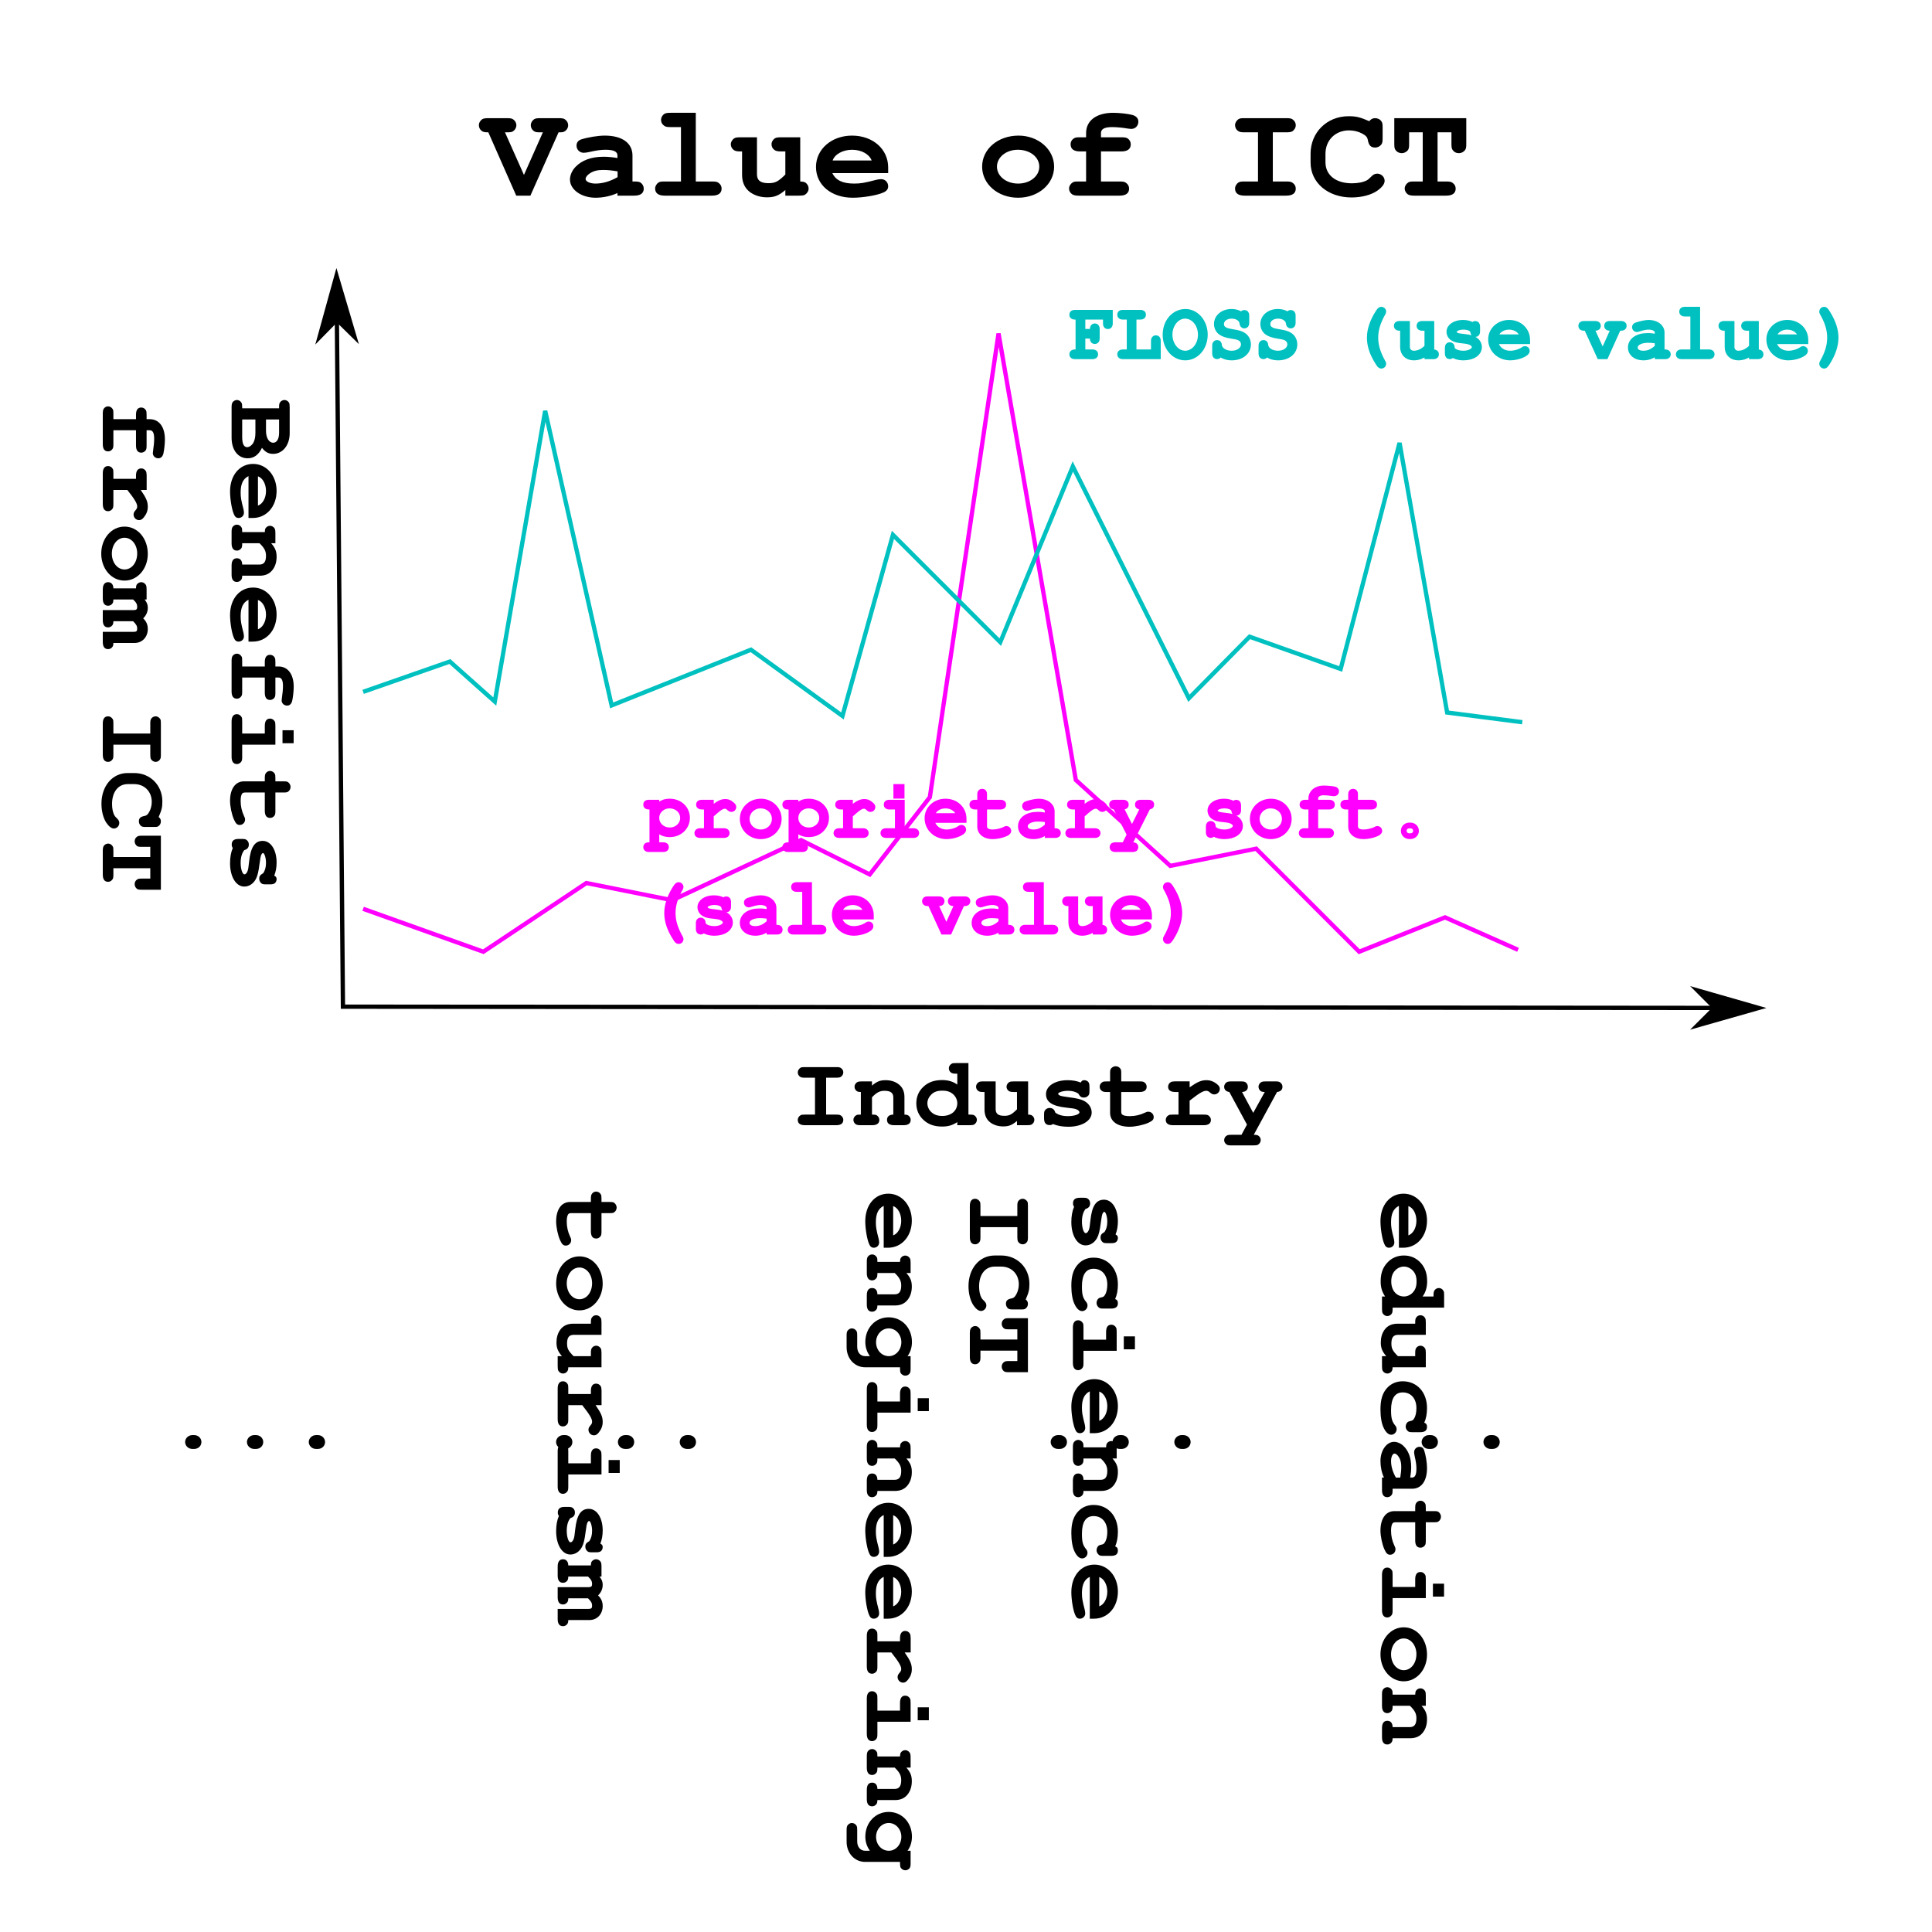
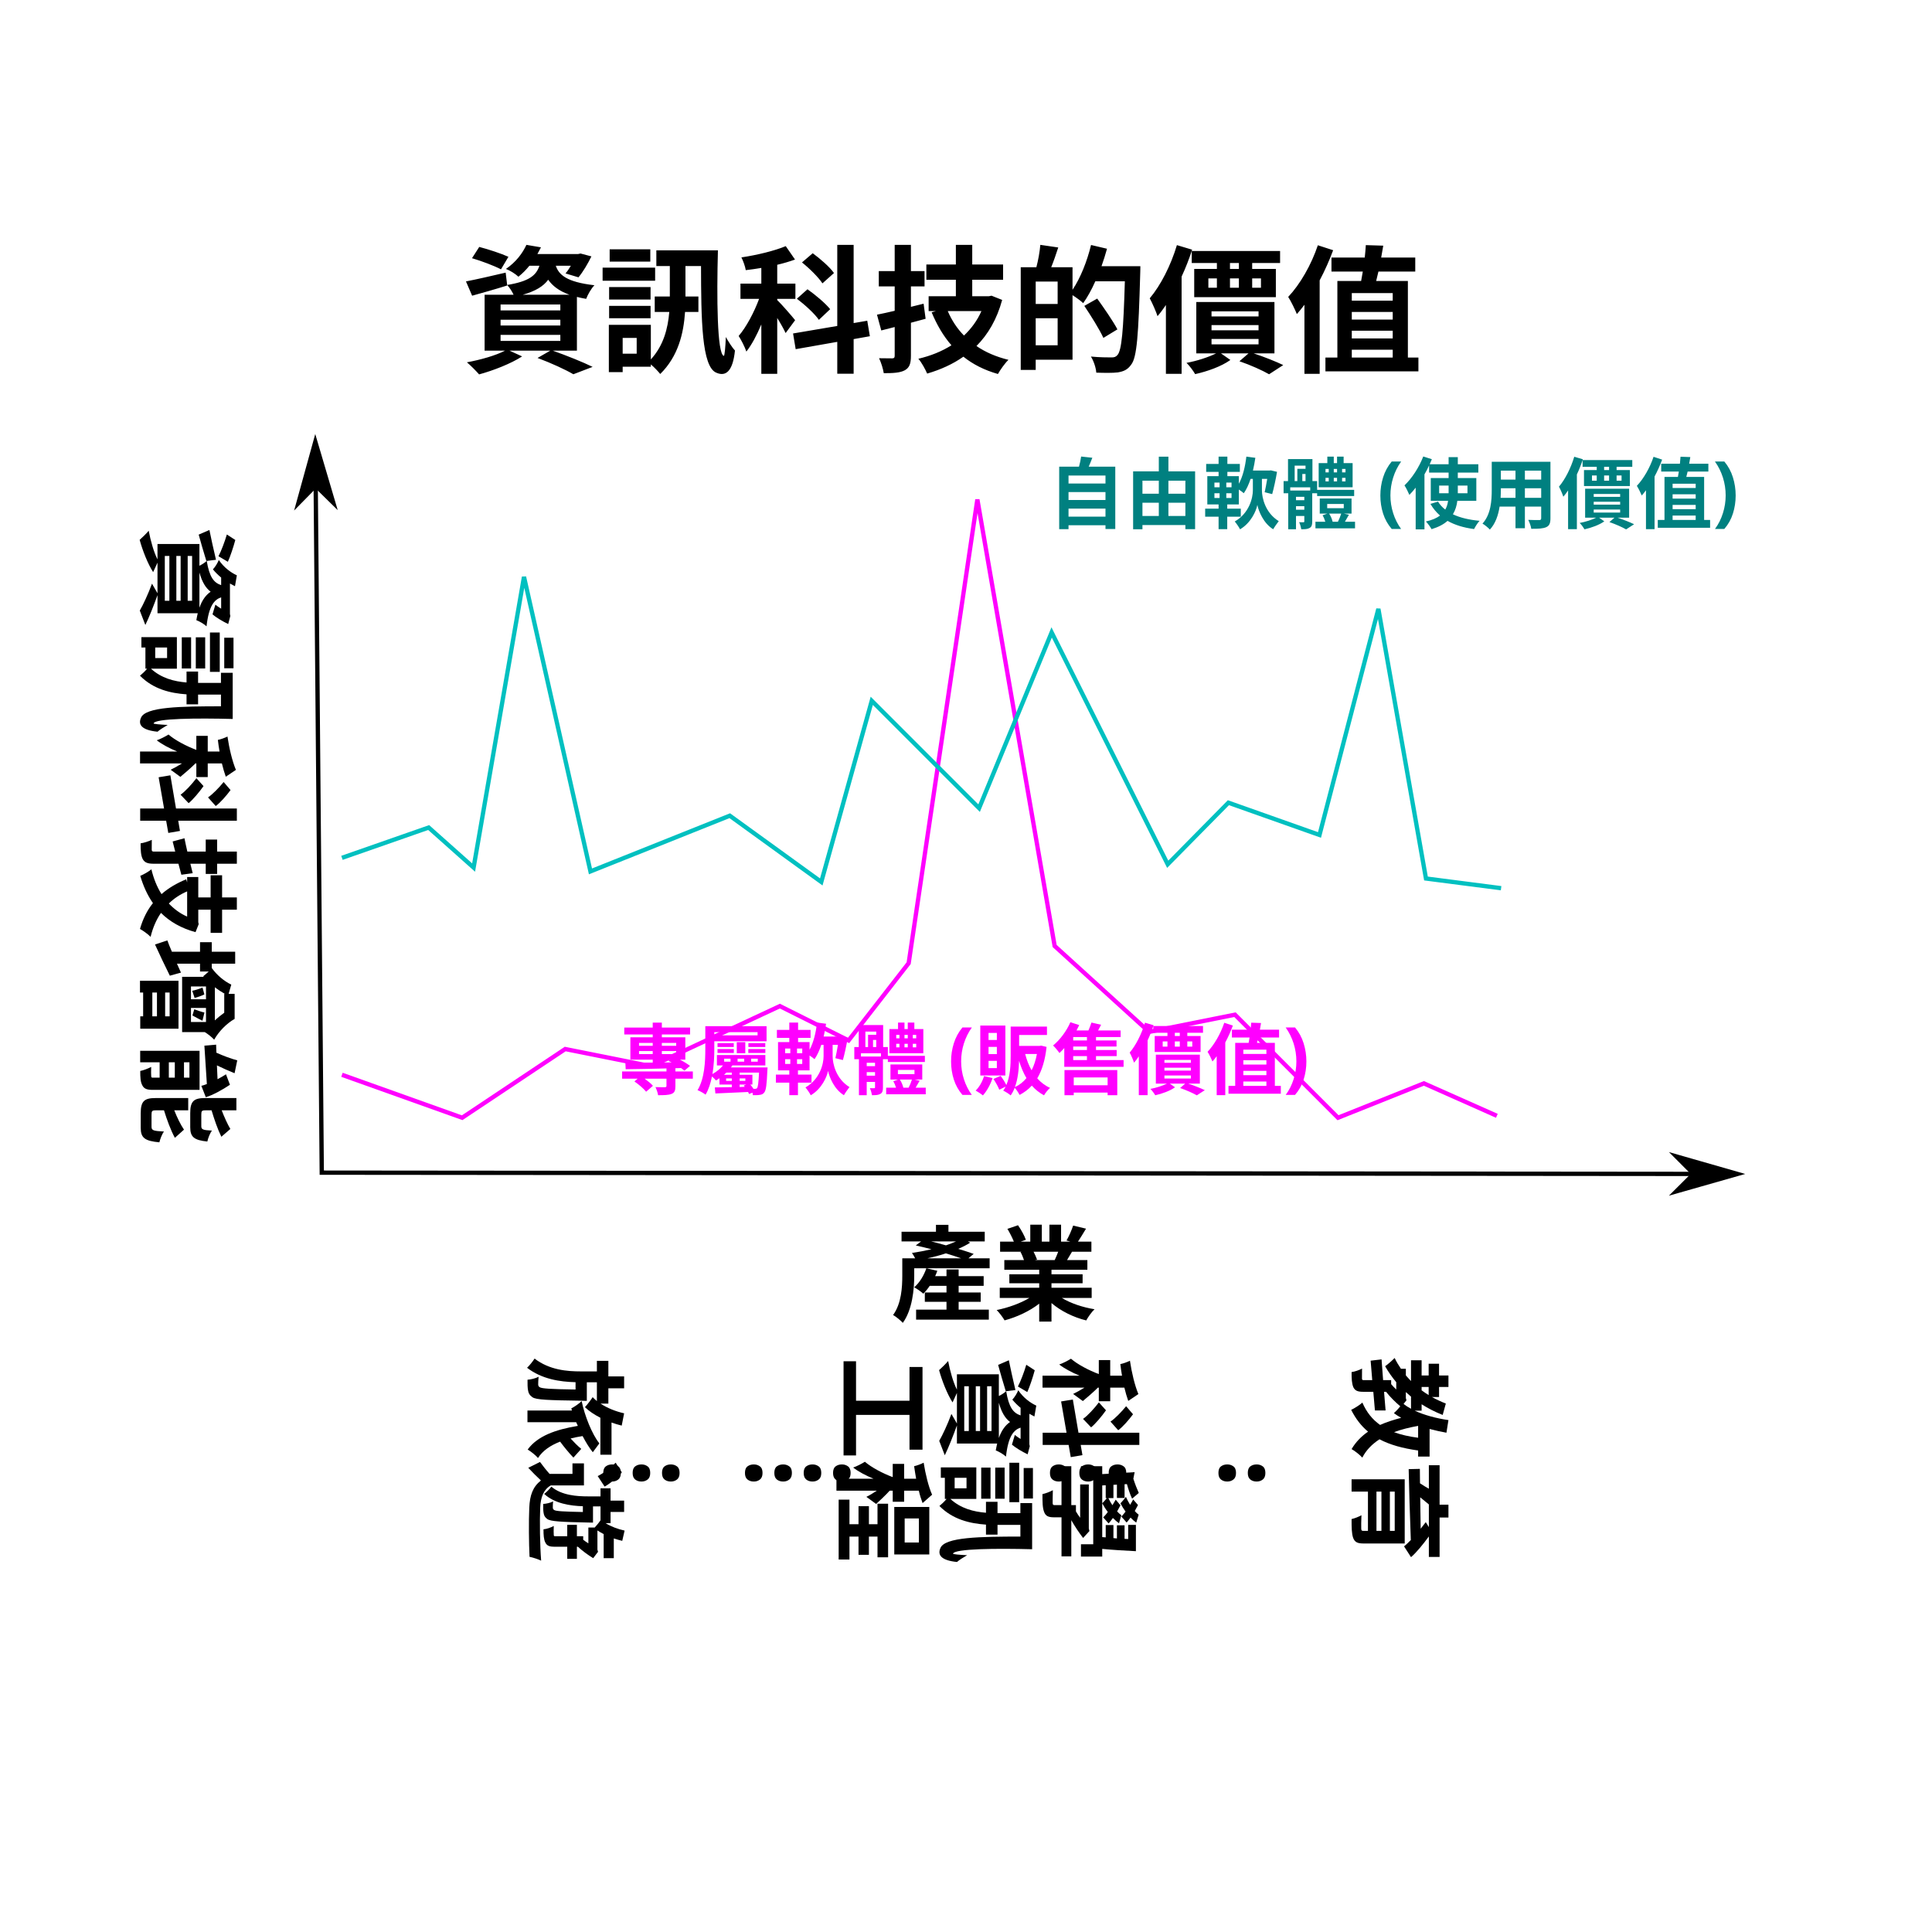
<svg xmlns="http://www.w3.org/2000/svg" width="450" height="450" id="svg2" version="1.0">
  <defs id="defs4">
    <marker orient="auto" refY="0" refX="0" id="Arrow1Lend" style="overflow:visible">
-       <path id="path3261" d="M 0,0 L 5,-5 L -12.5,0 L 5,5 L 0,0 z" style="fill-rule:evenodd;stroke:#000000;stroke-width:1pt;marker-start:none" transform="scale(-0.8,-0.8)" />
+       <path id="path3261" d="M 0,0 5,-5 -12.5,0 5,5 Z" style="fill-rule:evenodd;stroke:#000000;stroke-width:1pt;marker-start:none" transform="scale(-0.8)" />
    </marker>
    <marker orient="auto" refY="0" refX="0" id="Arrow1Lstart" style="overflow:visible">
-       <path id="path3264" d="M 0,0 L 5,-5 L -12.5,0 L 5,5 L 0,0 z" style="fill-rule:evenodd;stroke:#000000;stroke-width:1pt;marker-start:none" transform="scale(0.8,0.8)" />
+       <path id="path3264" d="M 0,0 5,-5 -12.5,0 5,5 Z" style="fill-rule:evenodd;stroke:#000000;stroke-width:1pt;marker-start:none" transform="scale(0.8)" />
    </marker>
  </defs>
  <g id="layer1">
-     <path style="fill:none;fill-opacity:0.75;fill-rule:evenodd;stroke:#000000;stroke-width:1px;stroke-linecap:butt;stroke-linejoin:miter;marker-start:url(#Arrow1Lstart);marker-end:url(#Arrow1Lend);stroke-opacity:1" d="M 78.464,74.372 L 79.879,234.471 L 399.491,234.764" id="path1307" />
-     <text xml:space="preserve" style="font-size:24px;font-style:normal;font-variant:normal;font-weight:bold;font-stretch:normal;text-align:start;line-height:100%;writing-mode:lr-tb;text-anchor:start;fill:#000000;fill-opacity:1;stroke:none;stroke-width:1pt;stroke-linecap:butt;stroke-linejoin:miter;stroke-opacity:1;font-family:Courier" x="277.325" y="-321.895" id="text1309" transform="matrix(0,1,-1,0,0,0)">
-       <tspan x="277.325" y="-321.895" id="tspan1333">education</tspan>
-       <tspan x="277.325" y="-297.895" id="tspan2451" />
-       <tspan x="277.325" y="-273.895" id="tspan2453" />
-       <tspan x="277.325" y="-249.895" id="tspan2457">science</tspan>
-       <tspan x="277.325" y="-225.895" id="tspan2459">ICT</tspan>
-       <tspan x="277.325" y="-201.895" id="tspan2461">engineering</tspan>
-       <tspan x="277.325" y="-177.895" id="tspan2463" />
-       <tspan x="277.325" y="-153.895" id="tspan2465" />
-       <tspan x="277.325" y="-129.895" id="tspan2469">tourism</tspan>
+     <path style="fill:none;fill-opacity:0.75;fill-rule:evenodd;stroke:#000000;stroke-width:1px;stroke-linecap:butt;stroke-linejoin:miter;stroke-opacity:1;marker-start:url(#Arrow1Lstart);marker-end:url(#Arrow1Lend)" d="m 73.533,113.034 1.414,160.099 319.612,0.293" id="path1307" />
+     <text xml:space="preserve" style="font-style:normal;font-variant:normal;font-weight:bold;font-stretch:normal;line-height:0%;font-family:'AR PL UKai TW';-inkscape-font-specification:'AR PL UKai TW Bold';text-align:start;writing-mode:lr-tb;text-anchor:start;fill:#000000;fill-opacity:1;stroke:none;stroke-width:1pt;stroke-linecap:butt;stroke-linejoin:miter;stroke-opacity:1" x="315.987" y="-316.964" id="text1309" transform="rotate(90)">
+       <tspan x="315.987" y="-316.964" id="tspan1333" style="font-style:normal;font-variant:normal;font-weight:bold;font-stretch:normal;font-size:24px;line-height:1;font-family:'AR PL UKai TW';-inkscape-font-specification:'AR PL UKai TW Bold'">教育</tspan>
+       <tspan x="315.987" y="-292.964" id="tspan2451" style="font-style:normal;font-variant:normal;font-weight:bold;font-stretch:normal;font-size:24px;line-height:1;font-family:'AR PL UKai TW';-inkscape-font-specification:'AR PL UKai TW Bold'"> </tspan>
+       <tspan x="315.987" y="-268.964" id="tspan2453" style="font-style:normal;font-variant:normal;font-weight:bold;font-stretch:normal;font-size:24px;line-height:1;font-family:'AR PL UKai TW';-inkscape-font-specification:'AR PL UKai TW Bold'"> </tspan>
+       <tspan x="315.987" y="-244.964" id="tspan2457" style="font-style:normal;font-variant:normal;font-weight:bold;font-stretch:normal;font-size:24px;line-height:1;font-family:'AR PL UKai TW';-inkscape-font-specification:'AR PL UKai TW Bold'">科學</tspan>
+       <tspan x="315.987" y="-220.964" id="tspan2459" style="font-style:normal;font-variant:normal;font-weight:bold;font-stretch:normal;font-size:24px;line-height:1;font-family:'AR PL UKai TW';-inkscape-font-specification:'AR PL UKai TW Bold'">資訊</tspan>
+       <tspan x="315.987" y="-196.964" id="tspan2461" style="font-style:normal;font-variant:normal;font-weight:bold;font-stretch:normal;font-size:24px;line-height:1;font-family:'AR PL UKai TW';-inkscape-font-specification:'AR PL UKai TW Bold'">工程</tspan>
+       <tspan x="315.987" y="-172.964" id="tspan2463" style="font-style:normal;font-variant:normal;font-weight:bold;font-stretch:normal;font-size:24px;line-height:1;font-family:'AR PL UKai TW';-inkscape-font-specification:'AR PL UKai TW Bold'"> </tspan>
+       <tspan x="315.987" y="-148.964" id="tspan2465" style="font-style:normal;font-variant:normal;font-weight:bold;font-stretch:normal;font-size:24px;line-height:1;font-family:'AR PL UKai TW';-inkscape-font-specification:'AR PL UKai TW Bold'"> </tspan>
+       <tspan x="315.987" y="-124.964" id="tspan2469" style="font-style:normal;font-variant:normal;font-weight:bold;font-stretch:normal;font-size:24px;line-height:1;font-family:'AR PL UKai TW';-inkscape-font-specification:'AR PL UKai TW Bold'">旅遊</tspan>
    </text>
-     <text xml:space="preserve" style="font-size:24px;font-style:normal;font-variant:normal;font-weight:bold;font-stretch:normal;text-align:center;line-height:100%;writing-mode:lr-tb;text-anchor:middle;fill:#000000;fill-opacity:1;stroke:none;stroke-width:1pt;stroke-linecap:butt;stroke-linejoin:miter;stroke-opacity:1;font-family:Courier" x="232.227" y="337.141" id="text1337">
-       <tspan id="tspan1339" x="232.227" y="337.141">...   ...     ...   ..</tspan>
+     <text xml:space="preserve" style="font-style:normal;font-variant:normal;font-weight:bold;font-stretch:normal;line-height:0%;font-family:'AR PL UKai TW';-inkscape-font-specification:'AR PL UKai TW Bold';text-align:center;writing-mode:lr-tb;text-anchor:middle;fill:#000000;fill-opacity:1;stroke:none;stroke-width:1pt;stroke-linecap:butt;stroke-linejoin:miter;stroke-opacity:1" x="225.422" y="344.766" id="text1337">
+       <tspan id="tspan1339" x="225.422" y="344.766" style="font-style:normal;font-variant:normal;font-weight:bold;font-stretch:normal;font-size:24px;line-height:1;font-family:'AR PL UKai TW';-inkscape-font-specification:'AR PL UKai TW Bold'">...  ....       ...   ..</tspan>
    </text>
-     <path style="fill:none;fill-opacity:0.75;fill-rule:evenodd;stroke:#ff00ff;stroke-width:1px;stroke-linecap:butt;stroke-linejoin:miter;stroke-opacity:1" d="M 84.58,211.678 L 112.58,221.678 L 136.58,205.678 L 156.58,209.678 L 186.58,195.678 L 202.58,203.678 L 216.58,185.678 L 232.58,77.678 L 250.58,181.678 L 272.58,201.678 L 292.58,197.678 L 316.58,221.678 L 336.58,213.678 L 353.58,221.234" id="path1341" />
-     <path style="fill:none;fill-opacity:0.75;fill-rule:evenodd;stroke:#00c0c0;stroke-width:1px;stroke-linecap:butt;stroke-linejoin:miter;stroke-opacity:1" d="M 84.58,161.146 L 104.781,154.088 L 115.245,163.408 L 126.982,95.704 L 142.462,164.302 L 174.911,151.331 L 196.224,166.758 L 207.982,124.574 L 232.982,149.574 L 249.881,108.645 L 276.913,162.645 L 291.055,148.302 L 312.268,155.817 L 325.982,103.164 L 337.067,165.959 L 354.568,168.218" id="path1343" />
-     <text xml:space="preserve" style="font-size:24px;font-style:normal;font-variant:normal;font-weight:bold;font-stretch:normal;text-align:start;line-height:125%;writing-mode:lr-tb;text-anchor:start;fill:#000000;fill-opacity:1;stroke:none;stroke-width:1pt;stroke-linecap:butt;stroke-linejoin:miter;stroke-opacity:1;font-family:Courier" x="183.92" y="262.082" id="text3327">
-       <tspan id="tspan3329" x="183.92" y="262.082">Industry</tspan>
+     <path style="fill:none;fill-opacity:0.75;fill-rule:evenodd;stroke:#ff00ff;stroke-width:1px;stroke-linecap:butt;stroke-linejoin:miter;stroke-opacity:1" d="m 79.648,250.34 28,10 24,-16 20,4 30,-14 16,8 14,-18 16,-108 18,104 22,20 20,-4 24,24 20,-8 17,7.555" id="path1341" />
+     <path style="fill:none;fill-opacity:0.75;fill-rule:evenodd;stroke:#00c0c0;stroke-width:1px;stroke-linecap:butt;stroke-linejoin:miter;stroke-opacity:1" d="m 79.648,199.808 20.201,-7.058 10.464,9.32 11.737,-67.704 15.48,68.598 32.449,-12.971 21.314,15.426 11.757,-42.184 25,25 16.899,-40.929 27.032,54 14.142,-14.343 21.213,7.515 13.714,-52.653 11.085,62.795 17.5,2.259" id="path1343" />
+     <text xml:space="preserve" style="font-style:normal;font-variant:normal;font-weight:bold;font-stretch:normal;line-height:0%;font-family:'AR PL UKai TW';-inkscape-font-specification:'AR PL UKai TW Bold';text-align:start;writing-mode:lr-tb;text-anchor:start;fill:#000000;fill-opacity:1;stroke:none;stroke-width:1pt;stroke-linecap:butt;stroke-linejoin:miter;stroke-opacity:1" x="207.519" y="305.664" id="text3327">
+       <tspan id="tspan3329" x="207.519" y="305.664" style="font-style:normal;font-variant:normal;font-weight:bold;font-stretch:normal;font-size:24px;line-height:1.25;font-family:'AR PL UKai TW';-inkscape-font-specification:'AR PL UKai TW Bold'">產業</tspan>
    </text>
-     <text xml:space="preserve" style="font-size:24px;font-style:normal;font-variant:normal;font-weight:bold;font-stretch:normal;text-align:start;line-height:125%;writing-mode:lr-tb;text-anchor:start;fill:#000000;fill-opacity:1;stroke:none;stroke-width:1pt;stroke-linecap:butt;stroke-linejoin:miter;stroke-opacity:1;font-family:Courier" x="92.948" y="-53.944" id="text3331" transform="matrix(0,1,-1,0,0,0)">
-       <tspan id="tspan3333" x="92.948" y="-53.944">Benefits</tspan>
-       <tspan x="92.948" y="-23.944" id="tspan3335">from ICT</tspan>
+     <text xml:space="preserve" style="font-style:normal;font-variant:normal;font-weight:bold;font-stretch:normal;line-height:0%;font-family:'AR PL UKai TW';-inkscape-font-specification:'AR PL UKai TW Bold';text-align:start;writing-mode:lr-tb;text-anchor:start;fill:#000000;fill-opacity:1;stroke:none;stroke-width:1pt;stroke-linecap:butt;stroke-linejoin:miter;stroke-opacity:1" x="122.602" y="-34.762" id="text3331" transform="rotate(90)">
+       <tspan x="122.602" y="-34.762" id="tspan3335" style="font-style:normal;font-variant:normal;font-weight:bold;font-stretch:normal;font-size:24px;line-height:1.25;font-family:'AR PL UKai TW';-inkscape-font-specification:'AR PL UKai TW Bold'">資訊科技增能</tspan>
    </text>
-     <text xml:space="preserve" style="font-size:18px;font-style:normal;font-variant:normal;font-weight:normal;font-stretch:normal;text-align:start;line-height:125%;writing-mode:lr-tb;text-anchor:start;fill:none;fill-opacity:1;stroke:#ff00ff;stroke-width:1pt;stroke-linecap:butt;stroke-linejoin:miter;stroke-opacity:1;font-family:Courier" x="150.179" y="194.503" id="text3341">
-       <tspan id="tspan3343" x="150.179" y="194.503">proprietary soft.</tspan>
-       <tspan x="150.179" y="217.003" id="tspan5099">(sale value)</tspan>
+     <text xml:space="preserve" style="font-style:normal;font-variant:normal;font-weight:bold;font-stretch:normal;line-height:0%;font-family:'AR PL UKai TW';-inkscape-font-specification:'AR PL UKai TW Bold';text-align:start;writing-mode:lr-tb;text-anchor:start;fill:#ff00ff;fill-opacity:1;stroke:none;stroke-width:1pt;stroke-linecap:butt;stroke-linejoin:miter;stroke-opacity:1" x="144.126" y="253.469" id="text3341">
+       <tspan x="144.126" y="253.469" id="tspan5099" style="font-style:normal;font-variant:normal;font-weight:bold;font-stretch:normal;font-size:18px;line-height:1.25;font-family:'AR PL UKai TW';-inkscape-font-specification:'AR PL UKai TW Bold';stroke:none;fill:#ff00ff;fill-opacity:1">專屬軟體 (販售價值)</tspan>
    </text>
-     <text xml:space="preserve" style="font-size:18px;font-style:normal;font-variant:normal;font-weight:normal;font-stretch:normal;text-align:start;line-height:125%;writing-mode:lr-tb;text-anchor:start;fill:#000000;fill-opacity:1;stroke:#00c0c0;stroke-width:1pt;stroke-linecap:butt;stroke-linejoin:miter;stroke-opacity:1;font-family:Courier" x="249.045" y="82.986" id="text3345">
-       <tspan id="tspan3347" x="249.045" y="82.986">FLOSS (use value)</tspan>
+     <text xml:space="preserve" style="font-style:normal;font-variant:normal;font-weight:bold;font-stretch:normal;line-height:0%;font-family:'AR PL UKai TW';-inkscape-font-specification:'AR PL UKai TW Bold';text-align:start;writing-mode:lr-tb;text-anchor:start;fill:#008080;fill-opacity:1;stroke:none;stroke-width:1pt;stroke-linecap:butt;stroke-linejoin:miter;stroke-opacity:1" x="244.114" y="121.648" id="text3345">
+       <tspan id="tspan3347" x="244.114" y="121.648" style="font-style:normal;font-variant:normal;font-weight:bold;font-stretch:normal;font-size:18px;line-height:1.25;font-family:'AR PL UKai TW';-inkscape-font-specification:'AR PL UKai TW Bold';fill:#008080;fill-opacity:1;stroke:none">自由軟體 (使用價值)</tspan>
    </text>
-     <text xml:space="preserve" style="font-size:32px;font-style:normal;font-variant:normal;font-weight:bold;font-stretch:normal;text-align:start;line-height:100%;writing-mode:lr-tb;text-anchor:start;fill:#000000;fill-opacity:1;stroke:none;stroke-width:1pt;stroke-linecap:butt;stroke-linejoin:miter;stroke-opacity:1;font-family:Courier" x="112.337" y="45.57" id="text5095">
-       <tspan id="tspan5097" x="112.337" y="45.57">Value of ICT</tspan>
+     <text xml:space="preserve" style="font-style:normal;font-variant:normal;font-weight:bold;font-stretch:normal;line-height:0%;font-family:'AR PL UKai TW';-inkscape-font-specification:'AR PL UKai TW Bold';text-align:start;writing-mode:lr-tb;text-anchor:start;fill:#000000;fill-opacity:1;stroke:none;stroke-width:1pt;stroke-linecap:butt;stroke-linejoin:miter;stroke-opacity:1" x="107.406" y="84.232" id="text5095">
+       <tspan id="tspan5097" x="107.406" y="84.232" style="font-style:normal;font-variant:normal;font-weight:bold;font-stretch:normal;font-size:32px;line-height:1;font-family:'AR PL UKai TW';-inkscape-font-specification:'AR PL UKai TW Bold'">資訊科技的價值</tspan>
    </text>
  </g>
</svg>
